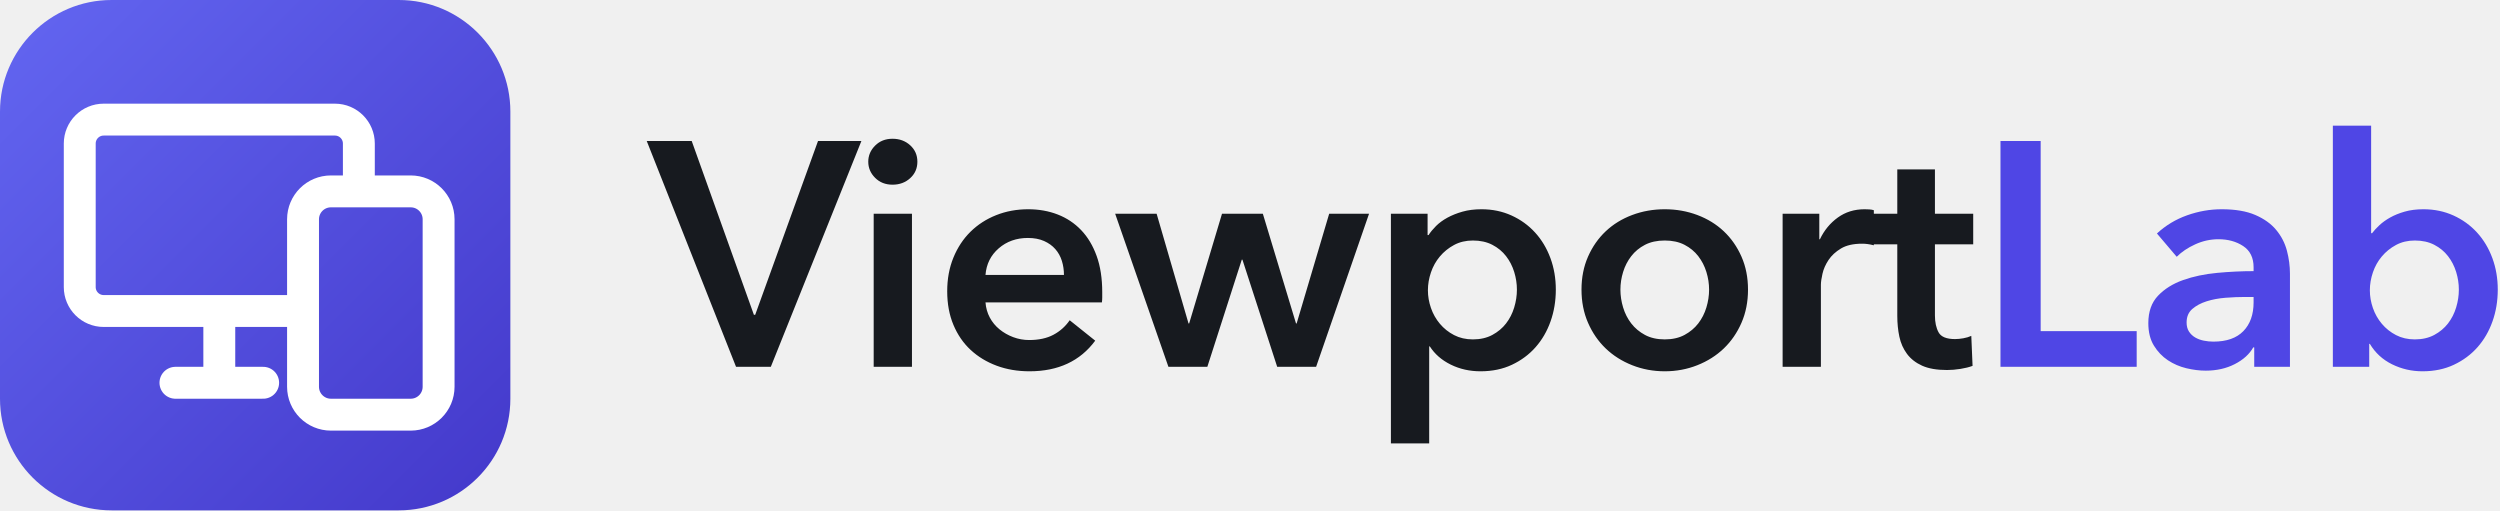
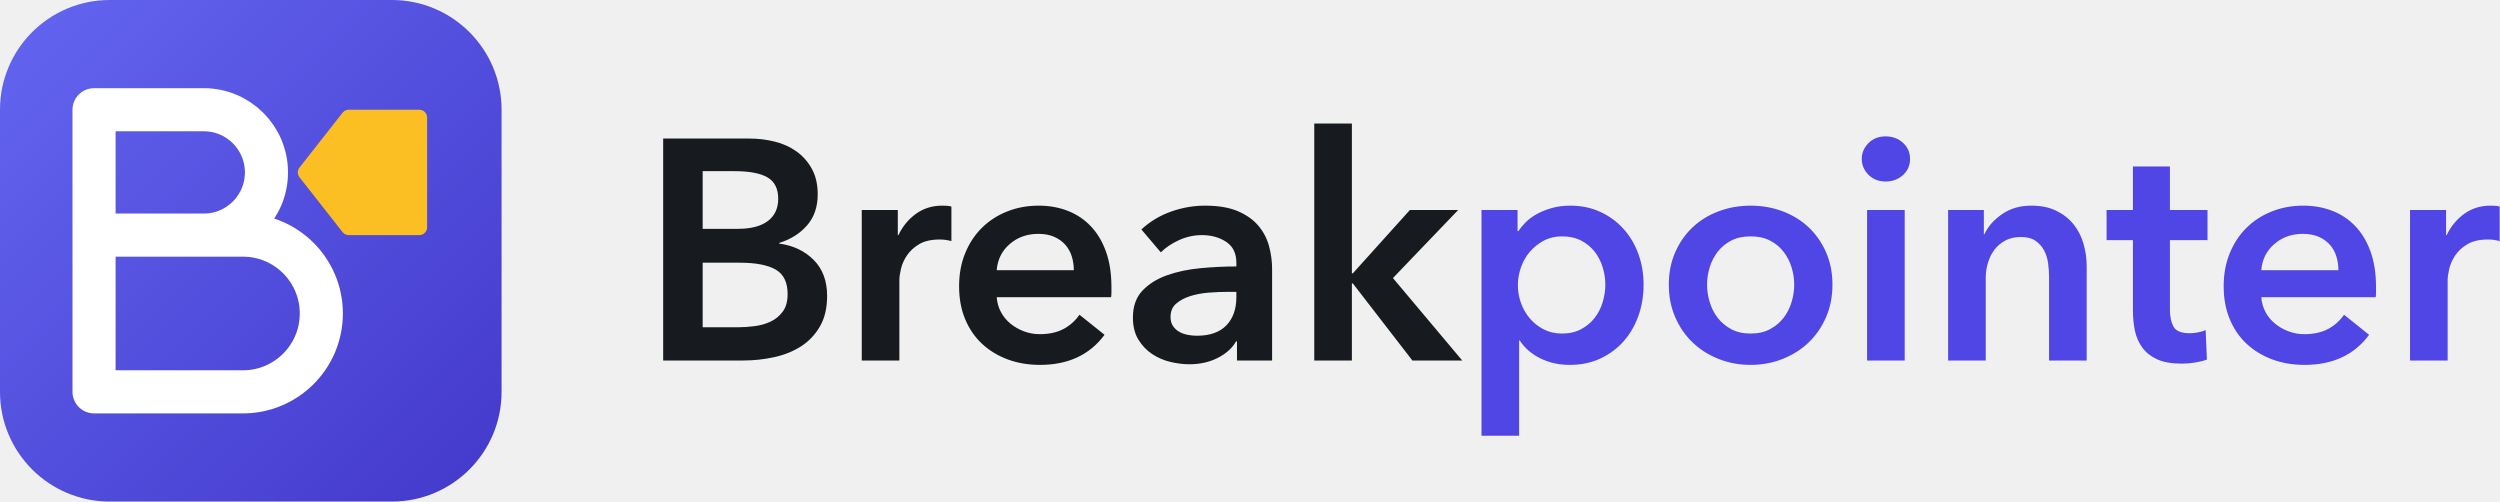
- <svg xmlns="http://www.w3.org/2000/svg" width="627" height="128" viewBox="0 0 627 128" role="img" aria-label="ViewportLab">
+ <svg xmlns="http://www.w3.org/2000/svg" width="638" height="128" viewBox="0 0 638 128" role="img" aria-label="Breakpointer">
  <defs>
-     <linearGradient id="vl-lockup-light" x1="0" y1="0" x2="128" y2="128" gradientUnits="userSpaceOnUse">
+     <linearGradient id="bp-lockup-light" x1="0" y1="0" x2="128" y2="128" gradientUnits="userSpaceOnUse">
      <stop offset="0" stop-color="#6366f1" />
      <stop offset="1" stop-color="#4338ca" />
    </linearGradient>
  </defs>
-   <path fill="url(#vl-lockup-light)" stroke="none" d="M 28 0 L 100 0 C 115.464 0 128 12.536 128 28 L 128 100 C 128 115.464 115.464 128 100 128 L 28 128 C 12.536 128 0 115.464 0 100 L 0 28 C -0 12.536 12.536 0 28 0 Z" />
+   <path fill="url(#bp-lockup-light)" stroke="none" d="M 28 0 L 100 0 C 115.464 0 128 12.536 128 28 L 128 100 C 128 115.464 115.464 128 100 128 L 28 128 C 12.536 128 0 115.464 0 100 L 0 28 C -0 12.536 12.536 0 28 0 Z" />
+   <path fill="none" stroke="#ffffff" stroke-width="11" stroke-linejoin="round" d="M 24 28 L 52 28 C 60.837 28 68 35.163 68 44 C 68 52.837 60.837 60 52 60 L 24 60 Z M 24 60 L 62 60 C 73.046 60 82 68.954 82 80 C 82 91.046 73.046 100 62 100 L 24 100 Z" />
+   <path fill="#fbbf24" stroke="#fbbf24" stroke-width="4" stroke-linejoin="round" d="M 107 30 L 89 30 L 78 44 L 89 58 L 107 58 Z" />
  <g>
-     <path fill="none" stroke="#ffffff" stroke-width="8" stroke-linecap="round" stroke-linejoin="round" d="M 26 30 L 84 30 C 87.314 30 90 32.686 90 36 L 90 72 C 90 75.314 87.314 78 84 78 L 26 78 C 22.686 78 20 75.314 20 72 L 20 36 C 20 32.686 22.686 30 26 30 Z" />
-     <path fill="none" stroke="#ffffff" stroke-width="8" stroke-linecap="round" stroke-linejoin="round" d="M 55 80 L 55 94 M 44 96 L 66 96" />
-   </g>
-   <path fill="url(#vl-lockup-light)" stroke="#ffffff" stroke-width="8" d="M 83 48 L 103 48 C 106.866 48 110 51.134 110 55 L 110 97 C 110 100.866 106.866 104 103 104 L 83 104 C 79.134 104 76 100.866 76 97 L 76 55 C 76 51.134 79.134 48 83 48 Z" />
-   <g>
-     <path fill="#171a1f" stroke="none" d="M 162.2 35.36 L 173.48 35.36 L 189.08 78.96 L 189.4 78.96 L 205.16 35.36 L 216.04 35.36 L 193.32 92 L 184.6 92 L 162.2 35.36 Z M 219.12 53.6 L 228.72 53.6 L 228.72 92 L 219.12 92 L 219.12 53.6 Z M 217.76 40.56 Q 217.76 38.24 219.48 36.52 Q 221.2 34.8 223.84 34.8 Q 226.48 34.8 228.28 36.44 Q 230.08 38.08 230.08 40.56 Q 230.08 43.04 228.28 44.68 Q 226.48 46.32 223.84 46.32 Q 221.2 46.32 219.48 44.6 Q 217.76 42.88 217.76 40.56 Z M 266.84 68.96 Q 266.84 67.12 266.32 65.44 Q 265.8 63.76 264.68 62.48 Q 263.56 61.2 261.84 60.44 Q 260.12 59.68 257.8 59.68 Q 253.48 59.68 250.48 62.28 Q 247.48 64.88 247.16 68.96 L 266.84 68.96 Z M 276.44 73.28 Q 276.44 73.92 276.44 74.56 Q 276.44 75.2 276.36 75.84 L 247.16 75.84 Q 247.32 77.92 248.24 79.64 Q 249.16 81.36 250.68 82.6 Q 252.2 83.84 254.12 84.56 Q 256.04 85.28 258.12 85.28 Q 261.72 85.28 264.2 83.96 Q 266.68 82.64 268.28 80.32 L 274.68 85.44 Q 269 93.12 258.2 93.12 Q 253.72 93.12 249.96 91.72 Q 246.2 90.32 243.44 87.76 Q 240.68 85.2 239.12 81.48 Q 237.56 77.76 237.56 73.04 Q 237.56 68.4 239.12 64.6 Q 240.68 60.8 243.4 58.12 Q 246.12 55.44 249.84 53.96 Q 253.56 52.48 257.88 52.48 Q 261.88 52.48 265.28 53.8 Q 268.68 55.12 271.16 57.72 Q 273.64 60.32 275.04 64.2 Q 276.44 68.08 276.44 73.28 Z M 279.68 53.6 L 290.08 53.6 L 298.08 81.12 L 298.24 81.12 L 306.48 53.6 L 316.72 53.6 L 325.04 81.12 L 325.2 81.12 L 333.36 53.6 L 343.36 53.6 L 330.08 92 L 320.32 92 L 311.6 65.12 L 311.44 65.12 L 302.8 92 L 293.04 92 L 279.68 53.6 Z M 358.04 53.6 L 358.04 58.96 L 358.28 58.96 Q 359 57.84 360.16 56.68 Q 361.32 55.52 363 54.6 Q 364.68 53.68 366.8 53.08 Q 368.92 52.48 371.56 52.48 Q 375.64 52.48 379.08 54.04 Q 382.52 55.6 385 58.32 Q 387.48 61.04 388.84 64.72 Q 390.2 68.4 390.2 72.64 Q 390.2 76.88 388.88 80.6 Q 387.56 84.32 385.12 87.08 Q 382.68 89.84 379.2 91.48 Q 375.72 93.12 371.32 93.12 Q 367.24 93.12 363.84 91.44 Q 360.44 89.76 358.6 86.88 L 358.44 86.88 L 358.44 111.2 L 348.84 111.2 L 348.84 53.6 L 358.04 53.6 Z M 380.44 72.64 Q 380.44 70.4 379.76 68.2 Q 379.08 66 377.72 64.24 Q 376.36 62.48 374.28 61.4 Q 372.2 60.32 369.4 60.32 Q 366.76 60.32 364.68 61.44 Q 362.6 62.56 361.12 64.32 Q 359.64 66.08 358.88 68.32 Q 358.12 70.56 358.12 72.8 Q 358.12 75.04 358.88 77.24 Q 359.64 79.44 361.12 81.2 Q 362.6 82.96 364.68 84.04 Q 366.76 85.12 369.4 85.12 Q 372.2 85.12 374.28 84 Q 376.36 82.88 377.72 81.12 Q 379.08 79.36 379.76 77.12 Q 380.44 74.88 380.44 72.64 Z M 396.64 72.64 Q 396.64 68.08 398.28 64.36 Q 399.92 60.64 402.72 58 Q 405.52 55.36 409.36 53.92 Q 413.2 52.48 417.52 52.48 Q 421.84 52.48 425.68 53.92 Q 429.52 55.36 432.32 58 Q 435.12 60.64 436.76 64.36 Q 438.4 68.08 438.4 72.64 Q 438.4 77.2 436.76 80.96 Q 435.12 84.72 432.32 87.4 Q 429.52 90.08 425.68 91.6 Q 421.84 93.12 417.52 93.12 Q 413.2 93.12 409.36 91.6 Q 405.52 90.08 402.72 87.4 Q 399.92 84.72 398.28 80.96 Q 396.64 77.2 396.64 72.64 Z M 406.4 72.64 Q 406.4 74.88 407.08 77.12 Q 407.76 79.36 409.12 81.12 Q 410.48 82.88 412.56 84 Q 414.64 85.12 417.52 85.12 Q 420.4 85.12 422.48 84 Q 424.56 82.88 425.92 81.12 Q 427.28 79.36 427.96 77.12 Q 428.64 74.88 428.64 72.64 Q 428.64 70.4 427.96 68.2 Q 427.28 66 425.92 64.24 Q 424.56 62.48 422.48 61.4 Q 420.4 60.32 417.52 60.32 Q 414.64 60.32 412.56 61.4 Q 410.48 62.48 409.12 64.24 Q 407.76 66 407.08 68.2 Q 406.4 70.4 406.4 72.64 Z M 447.08 53.6 L 456.28 53.6 L 456.28 60 L 456.44 60 Q 458.04 56.64 460.92 54.56 Q 463.8 52.48 467.64 52.48 Q 468.2 52.48 468.84 52.52 Q 469.48 52.56 469.96 52.72 L 469.96 61.52 Q 469 61.28 468.32 61.2 Q 467.64 61.12 467 61.12 Q 463.72 61.12 461.72 62.32 Q 459.72 63.52 458.6 65.2 Q 457.48 66.88 457.08 68.64 Q 456.68 70.4 456.68 71.44 L 456.68 92 L 447.08 92 L 447.08 53.6 Z M 469.12 61.28 L 469.12 53.6 L 475.84 53.6 L 475.84 42.48 L 485.28 42.48 L 485.28 53.6 L 494.88 53.6 L 494.88 61.28 L 485.28 61.28 L 485.28 79.12 Q 485.28 81.68 486.2 83.36 Q 487.12 85.04 490.32 85.04 Q 491.28 85.04 492.4 84.84 Q 493.52 84.64 494.4 84.24 L 494.72 91.76 Q 493.44 92.24 491.68 92.52 Q 489.92 92.8 488.32 92.8 Q 484.48 92.8 482.08 91.72 Q 479.68 90.64 478.28 88.76 Q 476.88 86.88 476.36 84.44 Q 475.84 82 475.84 79.2 L 475.84 61.28 L 469.12 61.28 Z" />
-     <path fill="#4f46e5" stroke="none" d="M 501.72 35.36 L 511.8 35.36 L 511.8 83.04 L 535.88 83.04 L 535.88 92 L 501.72 92 L 501.72 35.36 Z M 565.36 87.12 L 565.12 87.12 Q 563.68 89.68 560.48 91.32 Q 557.28 92.96 553.2 92.96 Q 550.88 92.96 548.36 92.36 Q 545.84 91.76 543.72 90.36 Q 541.6 88.96 540.2 86.68 Q 538.8 84.4 538.8 81.04 Q 538.8 76.72 541.24 74.16 Q 543.68 71.6 547.52 70.24 Q 551.36 68.88 556.04 68.44 Q 560.72 68 565.2 68 L 565.2 67.04 Q 565.2 63.44 562.6 61.72 Q 560 60 556.4 60 Q 553.36 60 550.56 61.28 Q 547.76 62.56 545.92 64.4 L 540.96 58.56 Q 544.24 55.52 548.52 54 Q 552.8 52.48 557.2 52.48 Q 562.32 52.48 565.64 53.92 Q 568.96 55.36 570.88 57.68 Q 572.8 60 573.56 62.88 Q 574.32 65.76 574.32 68.64 L 574.32 92 L 565.36 92 L 565.36 87.12 Z M 565.2 74.48 L 563.04 74.48 Q 560.72 74.48 558.16 74.68 Q 555.6 74.88 553.44 75.56 Q 551.28 76.24 549.84 77.48 Q 548.4 78.72 548.4 80.88 Q 548.4 82.24 549 83.16 Q 549.6 84.08 550.56 84.64 Q 551.52 85.2 552.72 85.44 Q 553.92 85.68 555.12 85.68 Q 560.08 85.68 562.64 83.04 Q 565.2 80.4 565.2 75.84 L 565.2 74.48 Z M 594.68 31.52 L 594.68 58.48 L 594.92 58.48 Q 595.64 57.52 596.76 56.48 Q 597.88 55.44 599.44 54.56 Q 601 53.68 603.08 53.08 Q 605.16 52.48 607.8 52.48 Q 611.88 52.48 615.32 54.04 Q 618.76 55.6 621.24 58.32 Q 623.72 61.04 625.08 64.72 Q 626.44 68.4 626.44 72.64 Q 626.44 76.88 625.12 80.6 Q 623.8 84.32 621.36 87.08 Q 618.92 89.84 615.44 91.48 Q 611.96 93.12 607.56 93.12 Q 603.48 93.12 599.92 91.36 Q 596.36 89.6 594.36 86.24 L 594.2 86.24 L 594.2 92 L 585.08 92 L 585.08 31.52 L 594.68 31.52 Z M 616.68 72.64 Q 616.68 70.4 616 68.2 Q 615.32 66 613.96 64.24 Q 612.6 62.48 610.52 61.4 Q 608.44 60.32 605.64 60.32 Q 603 60.32 600.92 61.44 Q 598.84 62.56 597.36 64.32 Q 595.88 66.08 595.12 68.32 Q 594.36 70.56 594.36 72.8 Q 594.36 75.04 595.12 77.24 Q 595.88 79.44 597.36 81.2 Q 598.84 82.96 600.92 84.04 Q 603 85.12 605.64 85.12 Q 608.44 85.12 610.52 84 Q 612.6 82.88 613.96 81.12 Q 615.32 79.36 616 77.12 Q 616.68 74.88 616.68 72.64 Z" />
+     <path fill="#171a1f" stroke="none" d="M 169.24 35.36 L 191.32 35.36 Q 194.52 35.36 197.64 36.12 Q 200.76 36.88 203.2 38.6 Q 205.64 40.32 207.16 43.04 Q 208.68 45.76 208.68 49.6 Q 208.68 54.4 205.96 57.52 Q 203.24 60.64 198.84 62 L 198.84 62.16 Q 204.2 62.88 207.64 66.32 Q 211.08 69.76 211.08 75.52 Q 211.08 80.16 209.24 83.32 Q 207.4 86.48 204.4 88.4 Q 201.4 90.32 197.52 91.16 Q 193.64 92 189.64 92 L 169.24 92 L 169.24 35.36 Z M 179.32 58.4 L 188.28 58.4 Q 193.32 58.4 195.96 56.4 Q 198.6 54.4 198.6 50.72 Q 198.6 46.88 195.88 45.28 Q 193.16 43.68 187.4 43.68 L 179.32 43.68 L 179.32 58.4 Z M 179.32 83.52 L 188.36 83.52 Q 190.28 83.52 192.52 83.24 Q 194.76 82.96 196.64 82.08 Q 198.52 81.2 199.76 79.52 Q 201 77.84 201 75.04 Q 201 70.56 197.96 68.8 Q 194.92 67.04 188.76 67.04 L 179.32 67.04 L 179.32 83.52 Z M 219.92 53.6 L 229.12 53.6 L 229.12 60 L 229.28 60 Q 230.88 56.64 233.76 54.56 Q 236.64 52.48 240.48 52.48 Q 241.04 52.48 241.68 52.52 Q 242.32 52.56 242.8 52.72 L 242.8 61.52 Q 241.84 61.28 241.16 61.2 Q 240.48 61.12 239.84 61.12 Q 236.56 61.12 234.56 62.32 Q 232.56 63.52 231.44 65.2 Q 230.32 66.88 229.92 68.64 Q 229.52 70.4 229.52 71.44 L 229.52 92 L 219.92 92 L 219.92 53.6 Z M 274.04 68.96 Q 274.04 67.12 273.52 65.44 Q 273 63.76 271.88 62.48 Q 270.76 61.2 269.04 60.44 Q 267.32 59.68 265 59.68 Q 260.68 59.68 257.68 62.28 Q 254.68 64.88 254.36 68.96 L 274.04 68.96 Z M 283.64 73.28 Q 283.64 73.92 283.64 74.56 Q 283.64 75.2 283.56 75.84 L 254.36 75.84 Q 254.52 77.92 255.44 79.64 Q 256.36 81.36 257.88 82.6 Q 259.4 83.84 261.32 84.56 Q 263.24 85.28 265.32 85.28 Q 268.92 85.28 271.4 83.96 Q 273.88 82.64 275.48 80.32 L 281.88 85.44 Q 276.2 93.12 265.4 93.12 Q 260.92 93.12 257.16 91.72 Q 253.4 90.32 250.64 87.76 Q 247.88 85.2 246.32 81.48 Q 244.76 77.76 244.76 73.04 Q 244.76 68.4 246.32 64.6 Q 247.88 60.8 250.6 58.12 Q 253.32 55.44 257.04 53.96 Q 260.76 52.48 265.08 52.48 Q 269.08 52.48 272.48 53.8 Q 275.88 55.12 278.36 57.72 Q 280.84 60.32 282.24 64.2 Q 283.64 68.08 283.64 73.28 Z M 315.68 87.12 L 315.44 87.12 Q 314 89.68 310.8 91.32 Q 307.6 92.96 303.52 92.96 Q 301.2 92.96 298.68 92.36 Q 296.16 91.76 294.04 90.36 Q 291.92 88.96 290.52 86.68 Q 289.12 84.4 289.12 81.04 Q 289.12 76.72 291.56 74.16 Q 294 71.6 297.84 70.24 Q 301.68 68.88 306.36 68.44 Q 311.04 68 315.52 68 L 315.52 67.04 Q 315.52 63.44 312.92 61.72 Q 310.32 60 306.72 60 Q 303.68 60 300.88 61.28 Q 298.08 62.56 296.24 64.4 L 291.28 58.56 Q 294.56 55.52 298.84 54 Q 303.12 52.48 307.52 52.48 Q 312.64 52.48 315.96 53.92 Q 319.28 55.36 321.2 57.68 Q 323.12 60 323.88 62.88 Q 324.64 65.76 324.64 68.64 L 324.64 92 L 315.68 92 L 315.68 87.12 Z M 315.52 74.48 L 313.36 74.48 Q 311.04 74.48 308.48 74.68 Q 305.92 74.88 303.76 75.56 Q 301.6 76.24 300.16 77.48 Q 298.72 78.72 298.72 80.88 Q 298.72 82.24 299.32 83.16 Q 299.92 84.08 300.88 84.64 Q 301.84 85.2 303.04 85.44 Q 304.24 85.68 305.44 85.68 Q 310.4 85.68 312.96 83.04 Q 315.52 80.4 315.52 75.84 L 315.52 74.48 Z M 335.4 31.52 L 345 31.52 L 345 69.76 L 345.24 69.76 L 359.8 53.6 L 372.12 53.6 L 355.48 70.96 L 373.16 92 L 360.44 92 L 345.24 72.32 L 345 72.32 L 345 92 L 335.4 92 L 335.4 31.52 Z" />
+     <path fill="#4f46e5" stroke="none" d="M 387.28 53.6 L 387.28 58.96 L 387.52 58.96 Q 388.24 57.84 389.4 56.68 Q 390.56 55.52 392.24 54.6 Q 393.92 53.68 396.04 53.08 Q 398.16 52.48 400.8 52.48 Q 404.88 52.48 408.32 54.04 Q 411.76 55.6 414.24 58.32 Q 416.72 61.04 418.08 64.72 Q 419.44 68.4 419.44 72.64 Q 419.44 76.88 418.12 80.6 Q 416.8 84.32 414.36 87.08 Q 411.92 89.84 408.44 91.48 Q 404.96 93.12 400.56 93.12 Q 396.48 93.12 393.08 91.44 Q 389.68 89.76 387.84 86.88 L 387.68 86.88 L 387.68 111.2 L 378.08 111.2 L 378.08 53.6 L 387.28 53.6 Z M 409.68 72.64 Q 409.68 70.4 409 68.2 Q 408.32 66 406.96 64.24 Q 405.6 62.48 403.52 61.4 Q 401.44 60.32 398.64 60.32 Q 396 60.32 393.92 61.44 Q 391.84 62.56 390.36 64.32 Q 388.88 66.08 388.12 68.32 Q 387.36 70.56 387.36 72.8 Q 387.36 75.04 388.12 77.24 Q 388.88 79.44 390.36 81.2 Q 391.84 82.96 393.92 84.04 Q 396 85.12 398.64 85.12 Q 401.44 85.12 403.52 84 Q 405.6 82.88 406.96 81.12 Q 408.32 79.36 409 77.12 Q 409.68 74.88 409.68 72.64 Z M 425.88 72.64 Q 425.88 68.08 427.52 64.36 Q 429.16 60.64 431.96 58 Q 434.76 55.36 438.6 53.92 Q 442.44 52.48 446.76 52.48 Q 451.08 52.48 454.92 53.92 Q 458.76 55.36 461.56 58 Q 464.36 60.64 466 64.36 Q 467.64 68.08 467.64 72.64 Q 467.64 77.2 466 80.96 Q 464.36 84.72 461.56 87.4 Q 458.76 90.08 454.92 91.6 Q 451.08 93.12 446.76 93.12 Q 442.44 93.12 438.6 91.6 Q 434.76 90.08 431.96 87.4 Q 429.16 84.72 427.52 80.96 Q 425.88 77.2 425.88 72.64 Z M 435.64 72.64 Q 435.64 74.88 436.32 77.12 Q 437 79.36 438.36 81.12 Q 439.72 82.88 441.8 84 Q 443.88 85.12 446.76 85.12 Q 449.64 85.12 451.72 84 Q 453.8 82.88 455.16 81.12 Q 456.52 79.36 457.2 77.12 Q 457.88 74.88 457.88 72.64 Q 457.88 70.4 457.2 68.2 Q 456.52 66 455.16 64.24 Q 453.8 62.48 451.72 61.4 Q 449.64 60.32 446.76 60.32 Q 443.88 60.32 441.8 61.4 Q 439.72 62.48 438.36 64.24 Q 437 66 436.32 68.2 Q 435.64 70.4 435.64 72.64 Z M 476.48 53.6 L 486.08 53.6 L 486.08 92 L 476.48 92 L 476.48 53.6 Z M 475.12 40.56 Q 475.12 38.24 476.84 36.52 Q 478.56 34.8 481.2 34.8 Q 483.84 34.8 485.64 36.44 Q 487.44 38.08 487.44 40.56 Q 487.44 43.04 485.64 44.68 Q 483.84 46.32 481.2 46.32 Q 478.56 46.32 476.84 44.6 Q 475.12 42.88 475.12 40.56 Z M 497.16 53.6 L 506.28 53.6 L 506.28 59.76 L 506.44 59.76 Q 507.72 56.88 510.88 54.68 Q 514.04 52.48 518.36 52.48 Q 522.12 52.48 524.8 53.8 Q 527.48 55.12 529.2 57.28 Q 530.92 59.44 531.72 62.24 Q 532.52 65.04 532.52 68 L 532.52 92 L 522.92 92 L 522.92 70.72 Q 522.92 69.04 522.68 67.2 Q 522.44 65.36 521.64 63.88 Q 520.84 62.4 519.44 61.44 Q 518.04 60.48 515.72 60.48 Q 513.4 60.48 511.72 61.4 Q 510.04 62.32 508.96 63.76 Q 507.88 65.2 507.32 67.08 Q 506.76 68.96 506.76 70.88 L 506.76 92 L 497.16 92 L 497.16 53.6 Z M 537.6 61.28 L 537.6 53.6 L 544.32 53.6 L 544.32 42.48 L 553.76 42.48 L 553.76 53.6 L 563.36 53.6 L 563.36 61.28 L 553.76 61.28 L 553.76 79.12 Q 553.76 81.68 554.68 83.36 Q 555.6 85.04 558.8 85.04 Q 559.76 85.04 560.88 84.84 Q 562 84.64 562.88 84.24 L 563.2 91.76 Q 561.92 92.24 560.16 92.52 Q 558.4 92.8 556.8 92.8 Q 552.96 92.8 550.56 91.72 Q 548.16 90.64 546.76 88.76 Q 545.36 86.88 544.84 84.44 Q 544.32 82 544.32 79.2 L 544.32 61.28 L 537.6 61.28 Z M 596.76 68.96 Q 596.76 67.12 596.24 65.44 Q 595.72 63.76 594.6 62.48 Q 593.48 61.2 591.76 60.44 Q 590.04 59.68 587.72 59.68 Q 583.4 59.68 580.4 62.28 Q 577.4 64.88 577.08 68.96 L 596.76 68.96 Z M 606.36 73.28 Q 606.36 73.92 606.36 74.56 Q 606.36 75.2 606.28 75.84 L 577.08 75.84 Q 577.24 77.92 578.16 79.64 Q 579.08 81.36 580.6 82.6 Q 582.12 83.84 584.04 84.56 Q 585.96 85.28 588.04 85.28 Q 591.64 85.28 594.12 83.96 Q 596.6 82.64 598.2 80.32 L 604.6 85.44 Q 598.92 93.12 588.12 93.12 Q 583.64 93.12 579.88 91.72 Q 576.12 90.32 573.36 87.76 Q 570.6 85.2 569.04 81.48 Q 567.48 77.76 567.48 73.04 Q 567.48 68.4 569.04 64.6 Q 570.6 60.8 573.32 58.12 Q 576.04 55.44 579.76 53.96 Q 583.48 52.48 587.8 52.48 Q 591.8 52.48 595.2 53.8 Q 598.6 55.12 601.08 57.72 Q 603.56 60.32 604.96 64.2 Q 606.36 68.08 606.36 73.28 Z M 615.04 53.6 L 624.24 53.6 L 624.24 60 L 624.4 60 Q 626 56.64 628.88 54.56 Q 631.76 52.48 635.6 52.48 Q 636.16 52.48 636.8 52.52 Q 637.44 52.56 637.92 52.72 L 637.92 61.52 Q 636.96 61.28 636.28 61.2 Q 635.6 61.12 634.96 61.12 Q 631.68 61.12 629.68 62.32 Q 627.68 63.52 626.56 65.2 Q 625.44 66.88 625.04 68.64 Q 624.64 70.4 624.64 71.44 L 624.64 92 L 615.04 92 L 615.04 53.6 Z" />
  </g>
</svg>
